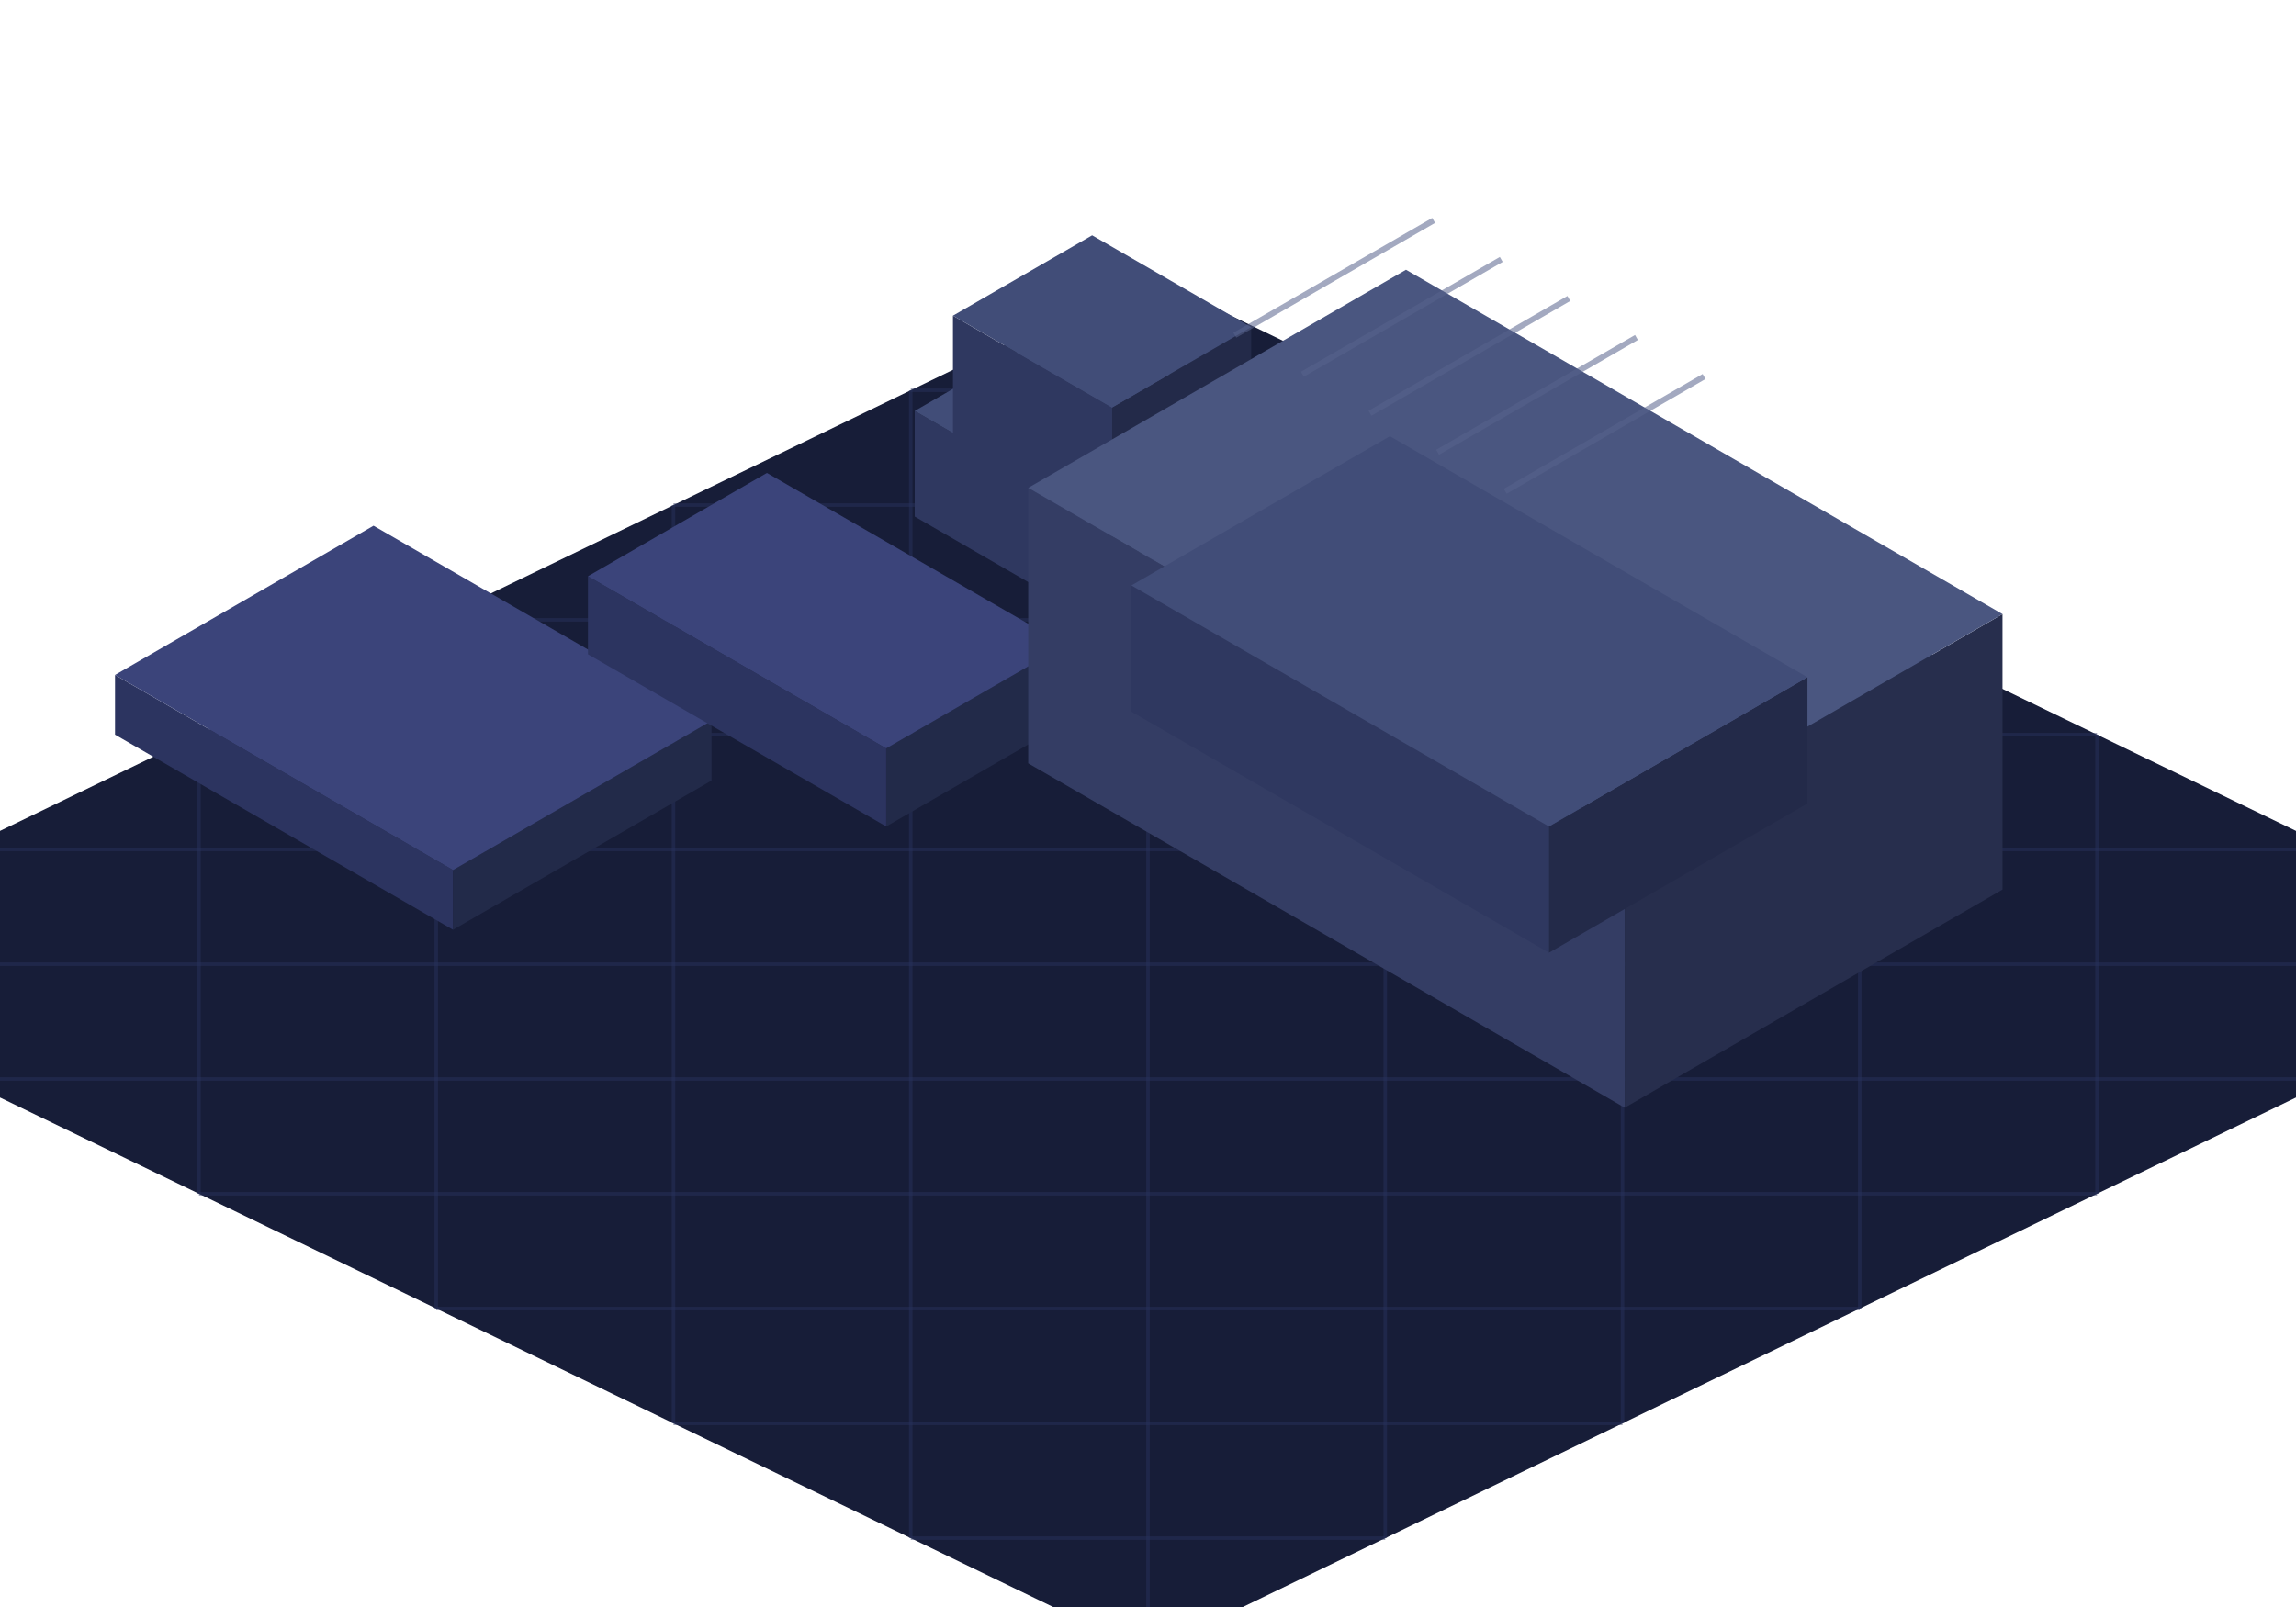
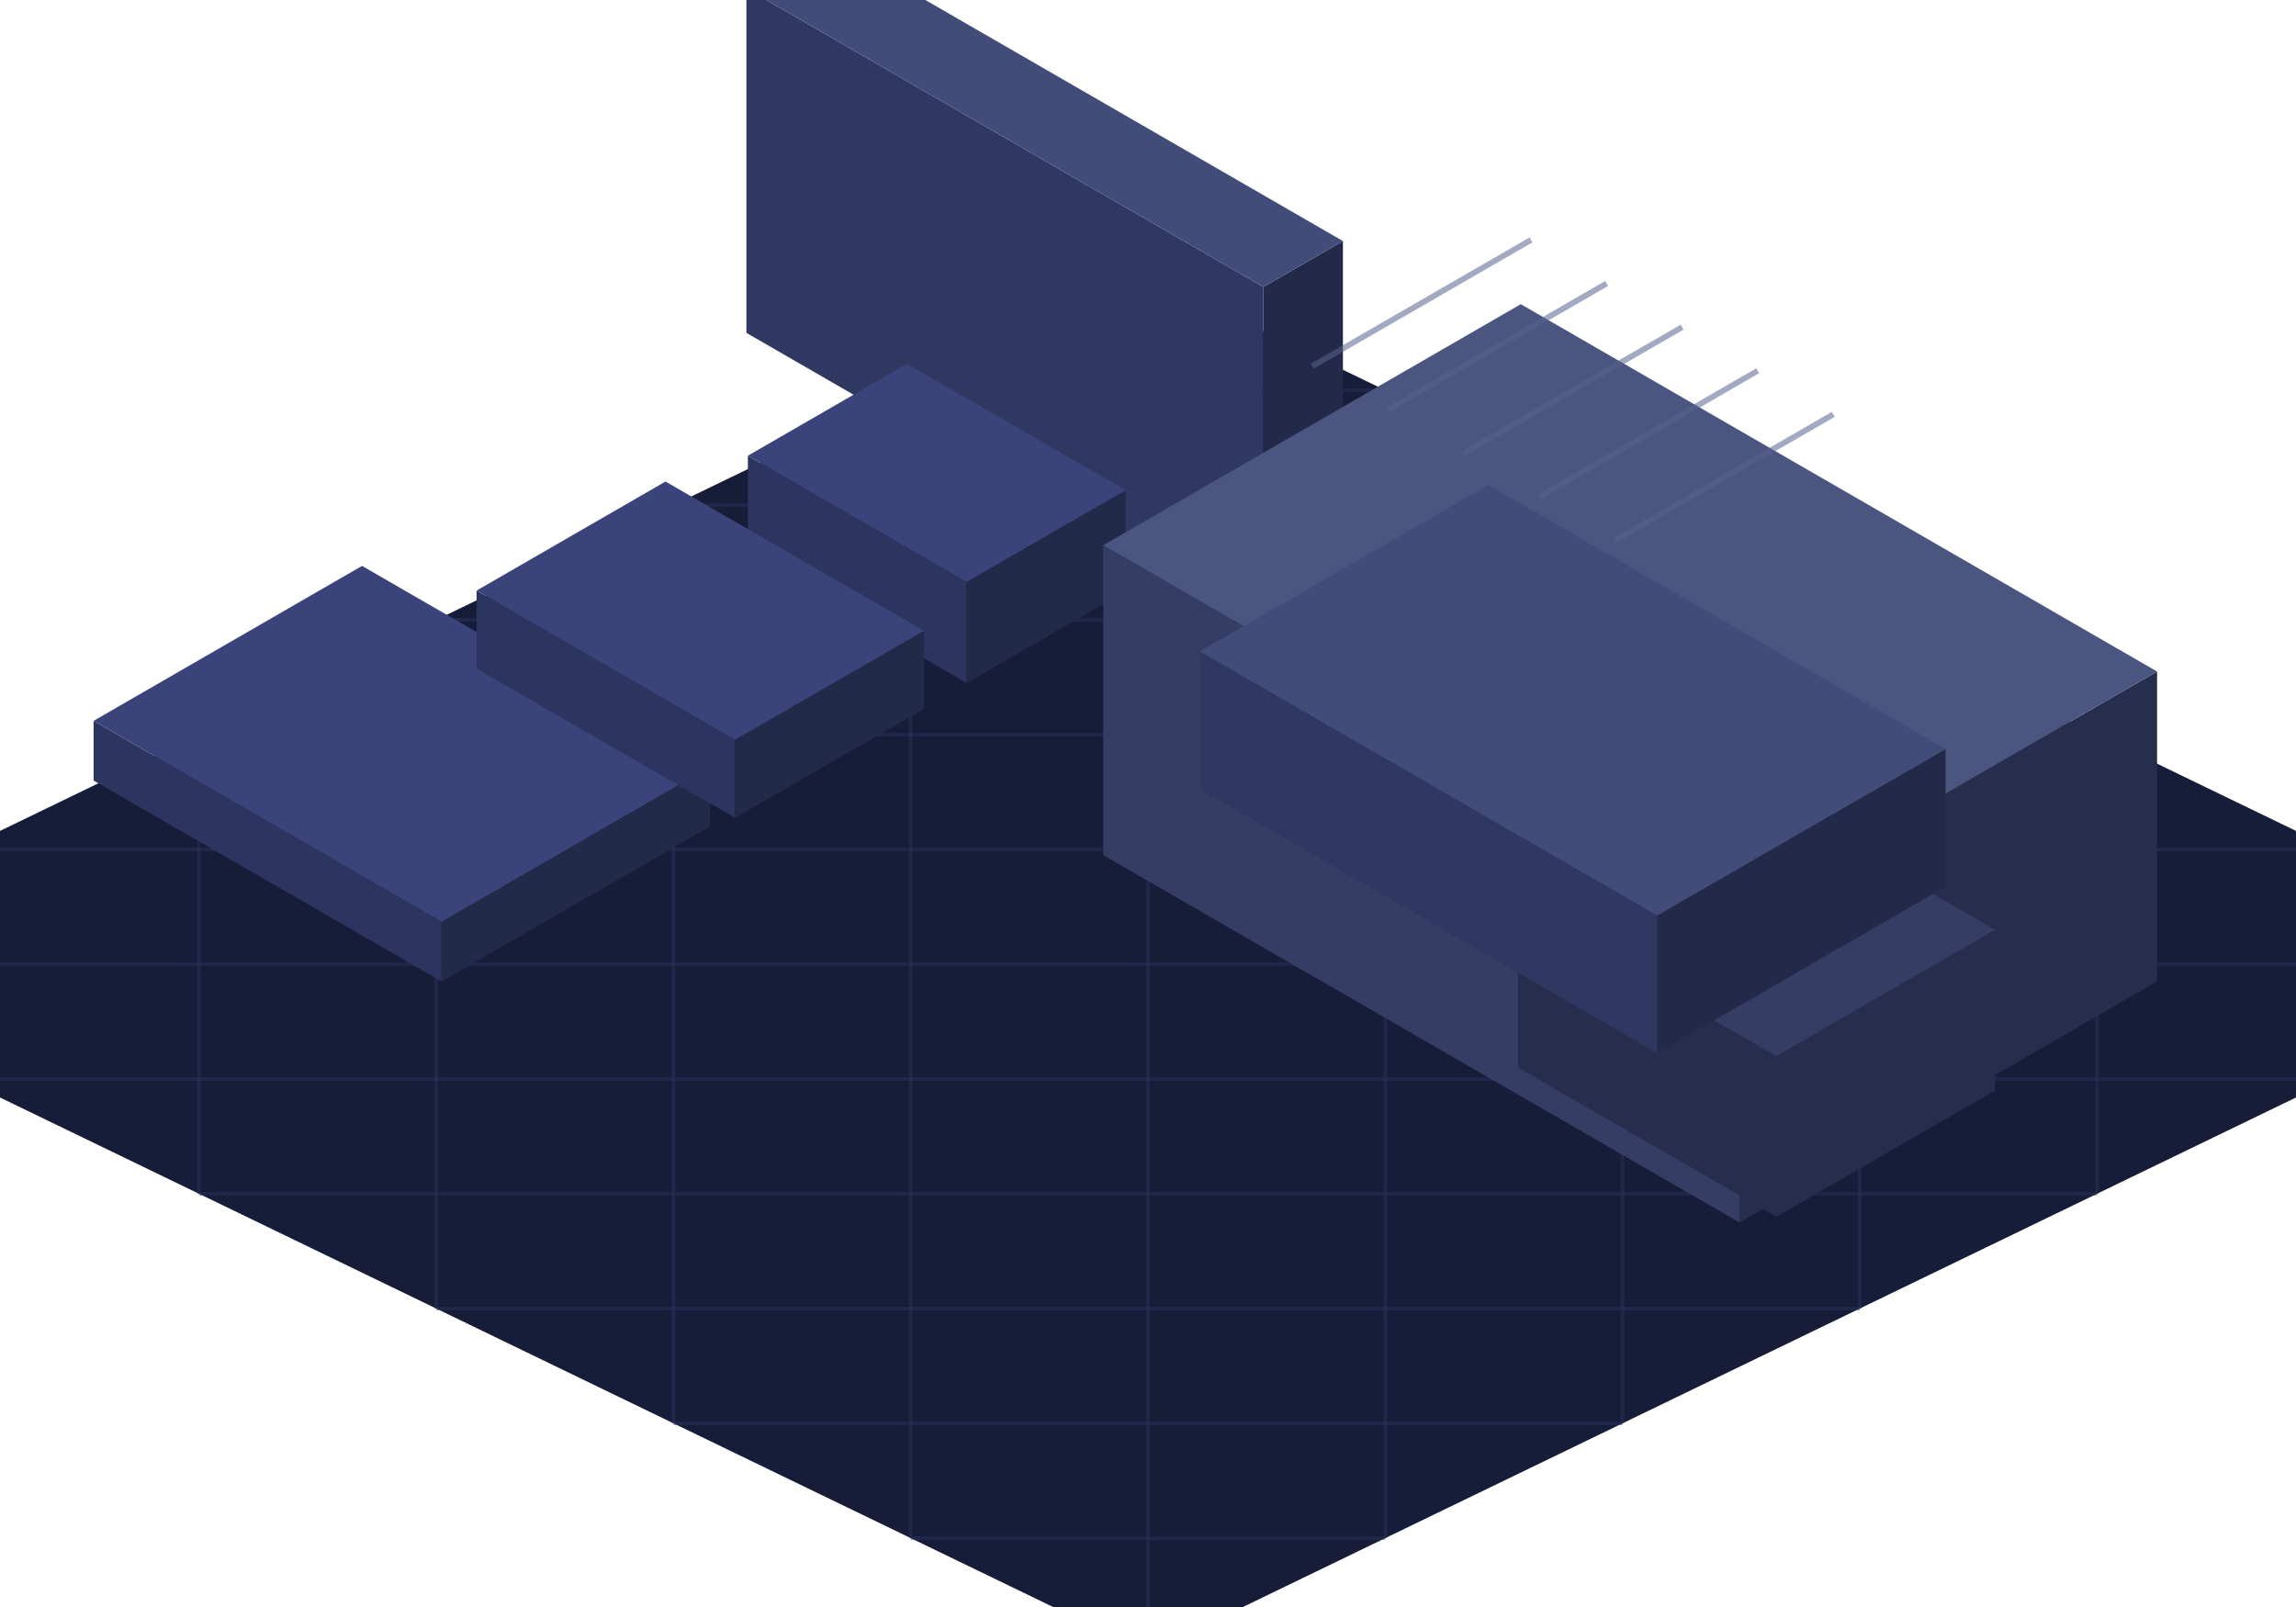
<svg xmlns="http://www.w3.org/2000/svg" viewBox="0 0 1000 700">
  <polygon points="500,120 1120,420 500,720 -120,420" fill="#171d38" />
  <line x1="-16.667" y1="370" x2="-16.667" y2="470" stroke="#28315c" stroke-width="1.5" opacity="0.5" />
  <line x1="396.667" y1="170" x2="603.333" y2="170" stroke="#28315c" stroke-width="1.5" opacity="0.5" />
  <line x1="86.667" y1="320" x2="86.667" y2="520" stroke="#28315c" stroke-width="1.5" opacity="0.5" />
  <line x1="293.333" y1="220" x2="706.667" y2="220" stroke="#28315c" stroke-width="1.5" opacity="0.5" />
  <line x1="190" y1="270" x2="190" y2="570" stroke="#28315c" stroke-width="1.5" opacity="0.5" />
  <line x1="190" y1="270" x2="810" y2="270" stroke="#28315c" stroke-width="1.5" opacity="0.5" />
  <line x1="293.333" y1="220" x2="293.333" y2="620" stroke="#28315c" stroke-width="1.5" opacity="0.5" />
  <line x1="86.667" y1="320" x2="913.333" y2="320" stroke="#28315c" stroke-width="1.5" opacity="0.5" />
  <line x1="396.667" y1="170" x2="396.667" y2="670" stroke="#28315c" stroke-width="1.5" opacity="0.5" />
  <line x1="-16.667" y1="370" x2="1016.667" y2="370" stroke="#28315c" stroke-width="1.5" opacity="0.5" />
  <line x1="500" y1="120" x2="500" y2="720" stroke="#28315c" stroke-width="1.5" opacity="0.5" />
  <line x1="-120" y1="420" x2="1120" y2="420" stroke="#28315c" stroke-width="1.5" opacity="0.5" />
  <line x1="603.333" y1="170" x2="603.333" y2="670" stroke="#28315c" stroke-width="1.5" opacity="0.5" />
  <line x1="-16.667" y1="470" x2="1016.667" y2="470" stroke="#28315c" stroke-width="1.5" opacity="0.5" />
  <line x1="706.667" y1="220" x2="706.667" y2="620" stroke="#28315c" stroke-width="1.5" opacity="0.5" />
  <line x1="86.667" y1="520" x2="913.333" y2="520" stroke="#28315c" stroke-width="1.5" opacity="0.5" />
  <line x1="810" y1="270" x2="810" y2="570" stroke="#28315c" stroke-width="1.5" opacity="0.5" />
  <line x1="190" y1="570" x2="810" y2="570" stroke="#28315c" stroke-width="1.5" opacity="0.5" />
  <line x1="913.333" y1="320" x2="913.333" y2="520" stroke="#28315c" stroke-width="1.5" opacity="0.5" />
  <line x1="293.333" y1="620" x2="706.667" y2="620" stroke="#28315c" stroke-width="1.5" opacity="0.5" />
  <line x1="1016.667" y1="370" x2="1016.667" y2="470" stroke="#28315c" stroke-width="1.5" opacity="0.5" />
  <line x1="396.667" y1="670" x2="603.333" y2="670" stroke="#28315c" stroke-width="1.5" opacity="0.5" />
-   <polygon points="50.10,294.00 197.32,379.00 197.32,405.00 50.10,320.00" fill="#2c3460" />
-   <polygon points="197.32,379.00 309.90,314.00 309.90,340.00 197.32,405.00" fill="#222a49" />
-   <polygon points="162.68,229.00 309.90,314.00 197.32,379.00 50.10,294.00" fill="#3b447a" />
-   <polygon points="256.08,251.00 385.98,326.00 385.98,360.00 256.08,285.00" fill="#2c3460" />
-   <polygon points="385.98,326.00 463.92,281.00 463.92,315.00 385.98,360.00" fill="#222a49" />
-   <polygon points="334.02,206.00 463.92,281.00 385.98,326.00 256.08,251.00" fill="#3b447a" />
-   <polygon points="398.40,179.00 502.32,239.00 502.32,285.00 398.40,225.00" fill="#2f3860" />
-   <polygon points="502.32,239.00 571.60,199.00 571.60,245.00 502.32,285.00" fill="#232a49" />
-   <polygon points="467.68,139.00 571.60,199.00 502.32,239.00 398.40,179.00" fill="#414d78" />
-   <polygon points="415.05,137.50 484.33,177.50 484.33,247.50 415.05,207.50" fill="#2f3860" />
-   <polygon points="484.33,177.50 544.95,142.50 544.95,212.50 484.33,247.50" fill="#232a49" />
-   <polygon points="475.67,102.50 544.95,142.50 484.33,177.50 415.05,137.50" fill="#414d78" />
-   <polygon points="447.83,212.50 707.63,362.50 707.63,482.50 447.83,332.50" fill="#343d64" />
-   <polygon points="707.63,362.50 872.17,267.50 872.17,387.50 707.63,482.50" fill="#272e4d" />
-   <polygon points="612.37,117.50 872.17,267.50 707.63,362.50 447.83,212.50" fill="#4a5680" />
-   <polygon points="492.78,255.00 674.64,360.00 674.64,415.00 492.78,310.00" fill="#2f3860" />
-   <polygon points="674.64,360.00 787.22,295.00 787.22,350.00 674.64,415.00" fill="#232a49" />
-   <polygon points="605.36,190.00 787.22,295.00 674.64,360.00 492.78,255.00" fill="#414d78" />
-   <line x1="624.41" y1="96.00" x2="537.81" y2="146.00" stroke="#57638c" stroke-width="2.5" opacity="0.55" />
-   <line x1="653.86" y1="113.00" x2="567.26" y2="163.00" stroke="#57638c" stroke-width="2.5" opacity="0.55" />
-   <line x1="683.30" y1="130.00" x2="596.70" y2="180.00" stroke="#57638c" stroke-width="2.5" opacity="0.55" />
-   <line x1="712.74" y1="147.00" x2="626.14" y2="197.00" stroke="#57638c" stroke-width="2.5" opacity="0.55" />
-   <line x1="742.19" y1="164.00" x2="655.59" y2="214.00" stroke="#57638c" stroke-width="2.5" opacity="0.55" />
+   <polygon points="325.10,-5.00 550.26,125.00 550.26,275.00 325.10,145.00" fill="#2f3860" />
+   <polygon points="550.26,125.00 584.90,105.00 584.90,255.00 550.26,275.00" fill="#232a49" />
+   <polygon points="359.74,-25.00 584.90,105.00 550.26,125.00 325.10,-5.00" fill="#414d78" />
+   <polygon points="325.73,198.50 420.99,253.50 420.99,297.50 325.73,242.50" fill="#2c3460" />
+   <polygon points="420.99,253.50 490.27,213.50 490.27,257.50 420.99,297.50" fill="#222a49" />
+   <polygon points="395.01,158.50 490.27,213.50 420.99,253.50 325.73,198.50" fill="#3b447a" />
+   <polygon points="40.77,314.00 192.32,401.50 192.32,427.50 40.77,340.00" fill="#2c3460" />
+   <polygon points="192.32,401.50 309.23,334.00 309.23,360.00 192.32,427.50" fill="#222a49" />
+   <polygon points="157.68,246.50 309.23,334.00 192.32,401.50 40.77,314.00" fill="#3b447a" />
+   <polygon points="207.57,257.25 320.15,322.25 320.15,356.25 207.57,291.25" fill="#2c3460" />
+   <polygon points="320.15,322.25 402.43,274.75 402.43,308.75 320.15,356.25" fill="#222a49" />
+   <polygon points="289.85,209.75 402.43,274.75 320.15,322.25 207.57,257.25" fill="#3b447a" />
+   <polygon points="480.51,237.50 757.63,397.50 757.63,532.50 480.51,372.50" fill="#343d64" />
+   <polygon points="757.63,397.50 939.49,292.50 939.49,427.50 757.63,532.50" fill="#272e4d" />
+   <polygon points="662.37,132.50 939.49,292.50 757.63,397.50 480.51,237.50" fill="#4a5680" />
+   <polygon points="661.08,395.00 773.66,460.00 773.66,530.00 661.08,465.00" fill="#272e4d" />
+   <polygon points="773.66,460.00 868.92,405.00 868.92,475.00 773.66,530.00" fill="#272e4d" />
+   <polygon points="756.34,340.00 868.92,405.00 773.66,460.00 661.08,395.00" fill="#343d64" />
+   <polygon points="522.63,283.75 721.80,398.75 721.80,458.75 522.63,343.75" fill="#2f3860" />
+   <polygon points="721.80,398.75 847.38,326.25 847.38,386.25 721.80,458.75" fill="#232a49" />
+   <polygon points="648.20,211.25 847.38,326.25 721.80,398.75 522.63,283.75" fill="#414d78" />
+   <line x1="666.81" y1="104.50" x2="571.55" y2="159.50" stroke="#57638c" stroke-width="2.5" opacity="0.55" />
+   <line x1="699.72" y1="123.50" x2="604.46" y2="178.50" stroke="#57638c" stroke-width="2.5" opacity="0.55" />
+   <line x1="732.63" y1="142.50" x2="637.37" y2="197.50" stroke="#57638c" stroke-width="2.5" opacity="0.55" />
+   <line x1="765.54" y1="161.50" x2="670.28" y2="216.50" stroke="#57638c" stroke-width="2.5" opacity="0.55" />
+   <line x1="798.45" y1="180.50" x2="703.19" y2="235.50" stroke="#57638c" stroke-width="2.5" opacity="0.55" />
</svg>
